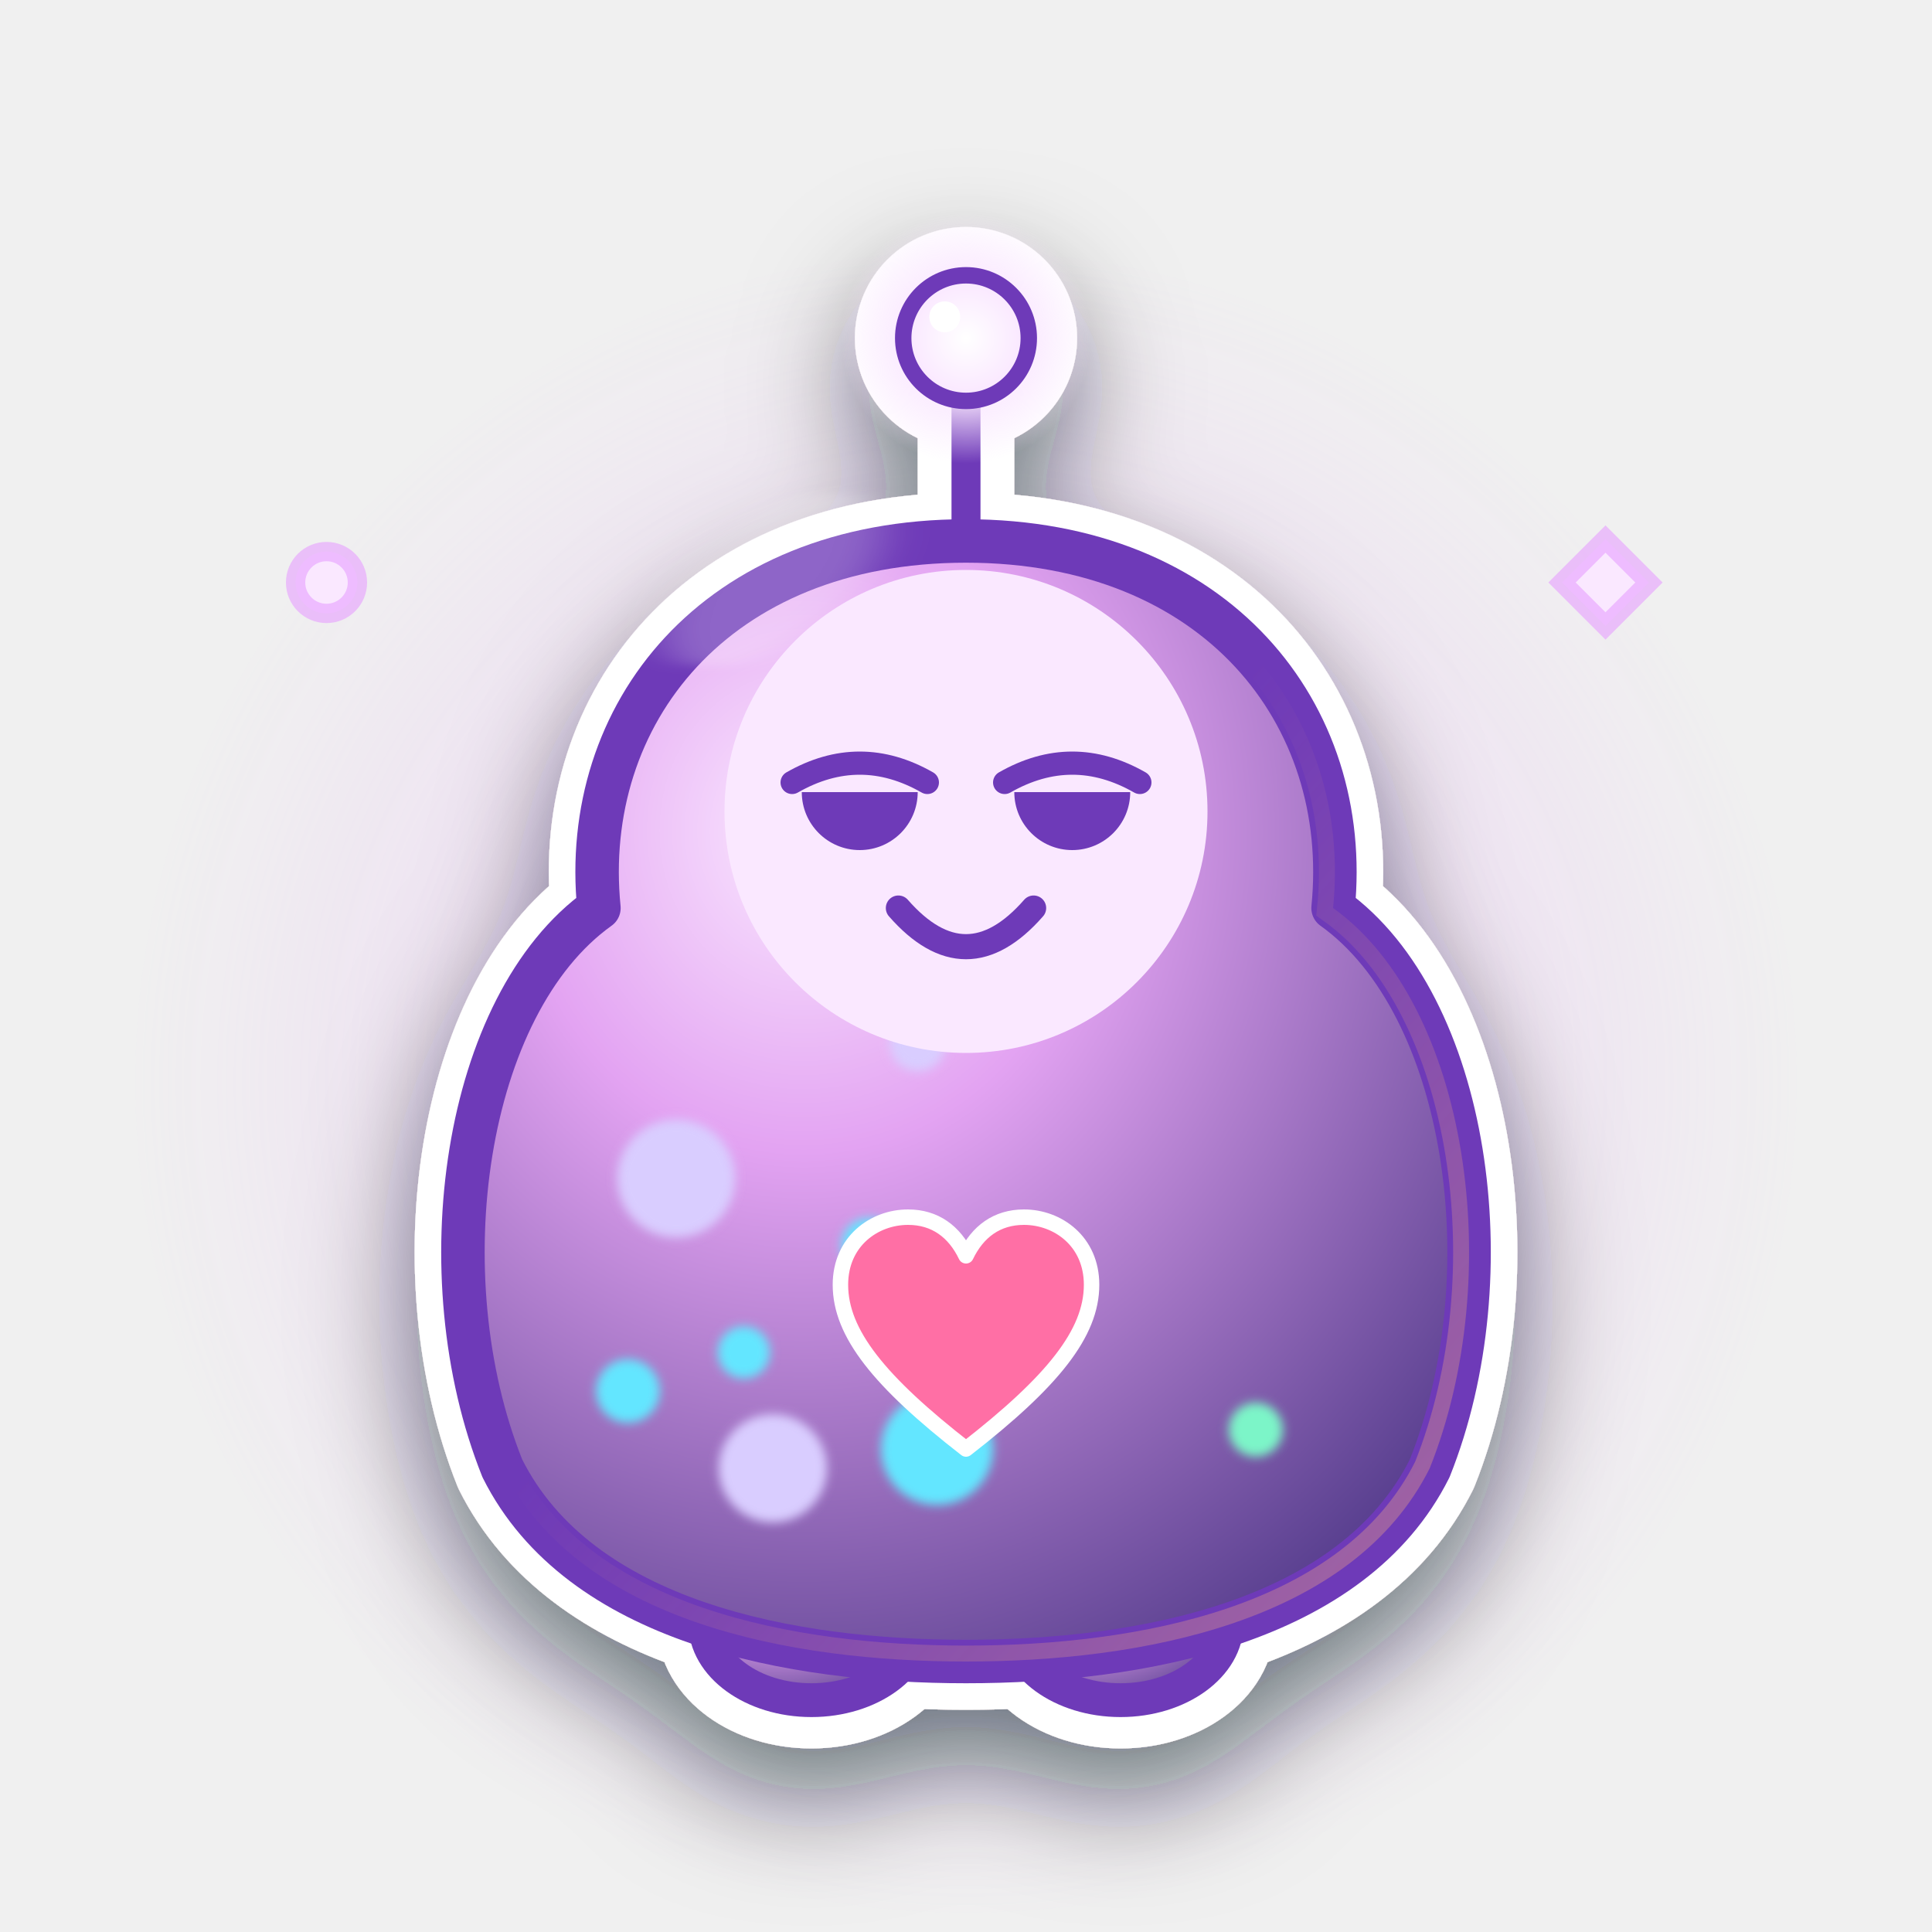
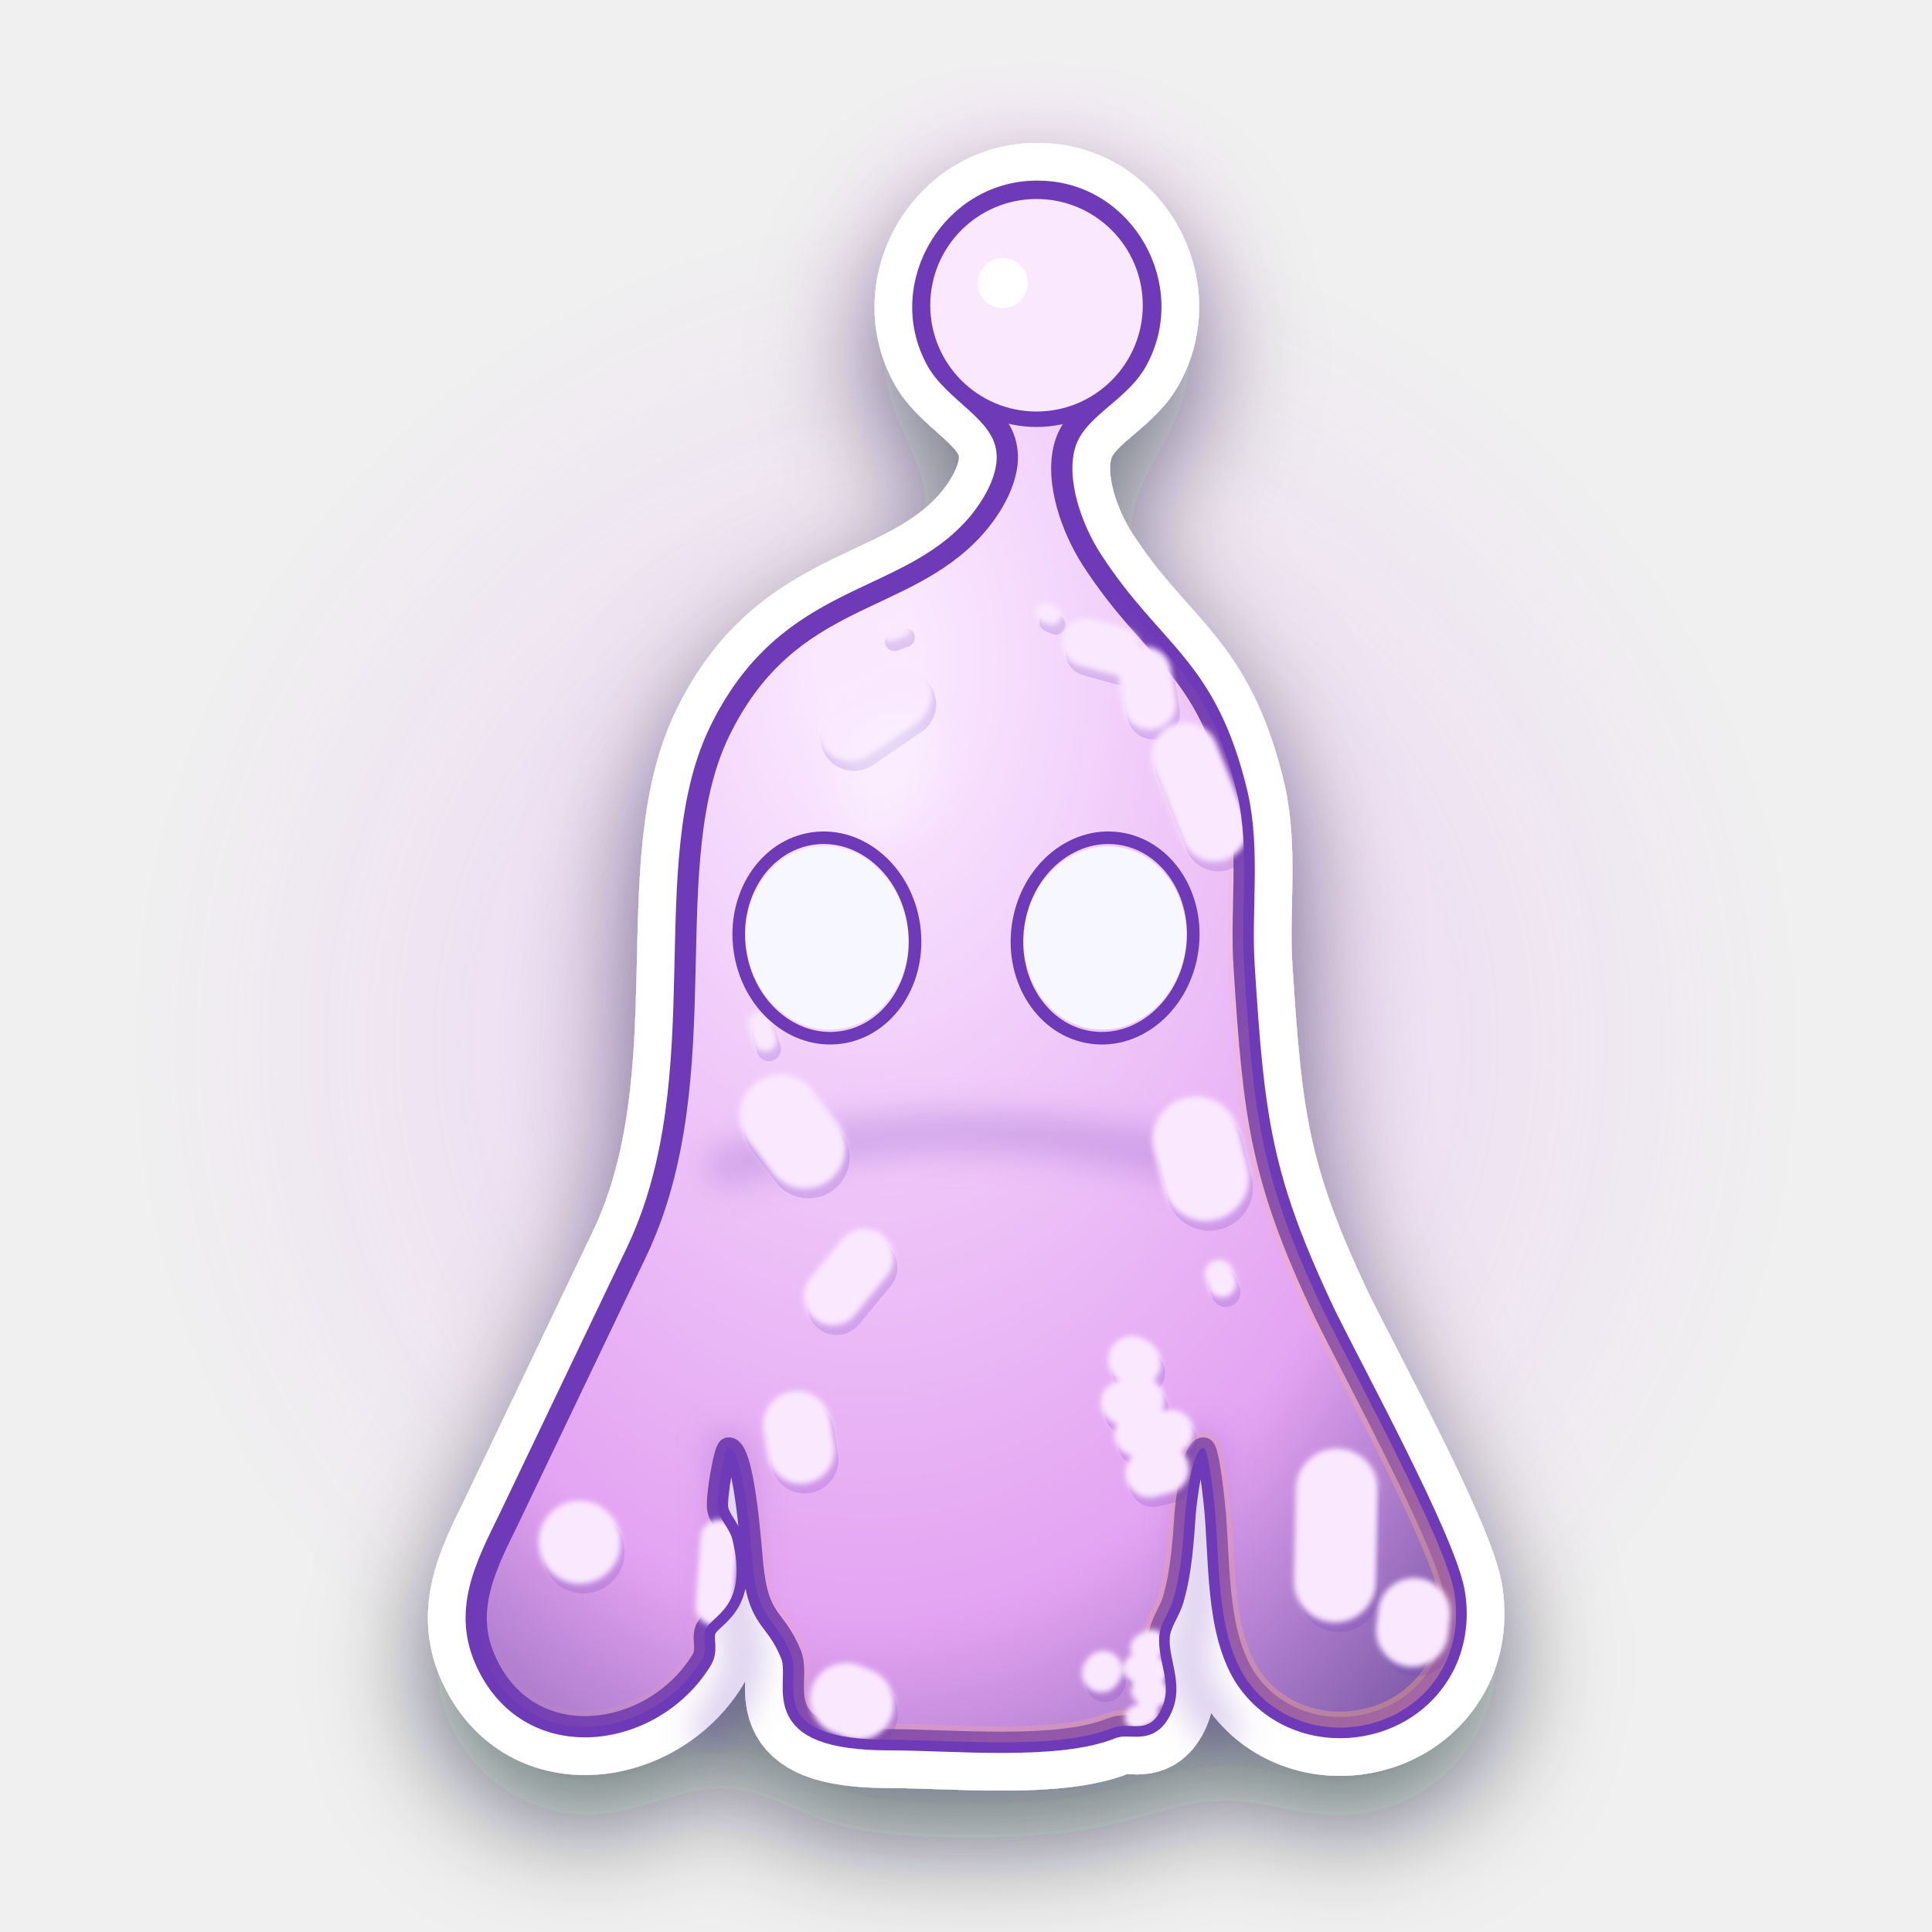
- <svg xmlns="http://www.w3.org/2000/svg" viewBox="0 0 200 200" width="160" height="160" role="img" aria-label="Arise Soul, orchid pebble with sleepy eyes" data-soul="0bc49cd4fd7217" data-detail="full">
+ <svg xmlns="http://www.w3.org/2000/svg" viewBox="0 0 200 200" width="160" height="160" role="img" aria-label="Arise Soul, orchid colour, with round button eyes and a glowing antenna orb" data-soul="0bc49cd4fd7217" data-detail="full">
  <defs>
-     <path id="s0bc49cd4fd7217-p" d="M100 56C126 56 140 74 138 94C152 104 156 132 148 152C140 168 118 172 100 172C82 172 60 168 52 152C44 132 48 104 62 94C60 74 74 56 100 56Z" />
+     <path id="s0bc49cd4fd7217-p" d="M92.2 180.1c-13.4 0-9.1-5.7-10.3-8.8c-1.7-4.2-3.4-3.2-4-9.5c-.2-2.1-.9-12.1-2.5-11.9c-.4 0-1.3 5.2-1.1 6.3c.2 1.1 1.2 2 1.5 3.1c1.8 7.3-2.3 7.9-2.8 9.5c-.3 1 .3 2-.4 3.1c-5 8.1-17.6 10-22.2 .3c-2.6-5.4-.1-10.1 2.3-15c4.4-9.2 8.8-18.4 13.2-27.6c8.7-18.3 1.7-40.4 8.8-54.3c7.1-14.1 18.7-12.5 26.1-20.6c1.9-2.1 3.9-5.4 3.4-8.3c-.6-3.9-5.5-5.8-7.3-9.2c-4.2-7.8 1.8-17.6 10.7-17.4c8.8 .1 14.4 10 10 17.7c-1.9 3.3-6.4 4.9-7.4 8.7c-1 3.7 .8 8.6 2.8 11.7c6.4 9.9 11.9 10.9 15.1 24.4c1.3 5.8 .3 12 .7 17.9c1 15.6 1.7 21.8 8.4 35.9c3 6.1 12.2 23 13.3 28.5c.5 2.6 .2 5.3-.9 7.6c-4 8.2-15.9 9-20.8 1.3c-3-4.9-2.5-12.3-3.1-17.9c-.1-.9-.6-5.7-1.1-5.7c-1.2-.1-1.8 5.6-1.9 6.6c-.2 2.9-.4 6.1-1.2 8.9c-.3 1.3-1.4 2.6-1.5 4c-.2 2.8 1.7 5.3-.1 8.1c-1.3 2-3 .7-4.8 1.4c-5.6 2.3-16.6 1.2-22.9 1.2z" />
+     <g id="s0bc49cd4fd7217-q" stroke-linecap="round">
+       <path stroke-width="2" d="M108.2 63.4l.7 .3M92.2 65.4l1.1-.4" />
+       <path stroke-width="2.5" d="M78.7 106l.5 1.6M117.7 177.8l1-.5" />
+       <path stroke-width="3" d="M126.2 131.9l.3 .9M118.5 170.6l.7-.4M117.8 172.7l1.6 .2M118.6 175l.9 .3" />
+       <path stroke-width="4" d="M74 166.3l.5-7M114 173.2l.2-.3" />
+       <path stroke-width="4.5" d="M116.2 145.2l2.1-.3M117.6 148.5l3.7-.3" />
+       <path stroke-width="5" d="M112.4 66.5l3.3 .9M117.2 140.8l.5 .3M119 152.5l1.6-.4" />
+       <path stroke-width="5.5" d="M118.5 69.7l.5 3.1" />
+       <path stroke-width="6" d="M86.2 134.2l3.3-4" />
+       <path stroke-width="7" d="M88 75.3l5-3.4M122.7 78.3l3 7.4M82.5 147.5l.4 2.6" />
+       <path stroke-width="7.5" d="M146.2 168.8l.2-1.7M87.6 175.9l1.2 .5" />
+       <path stroke-width="8.5" d="M80.8 115.5l2.5 3.3M138.2 163.7l.2-9.5M60 159.6l0 .1" />
+       <path stroke-width="9" d="M123.8 118l1 3.9" />
+     </g>
    <clipPath id="s0bc49cd4fd7217-c">
      <use href="#s0bc49cd4fd7217-p" />
    </clipPath>
-     <radialGradient id="s0bc49cd4fd7217-b" cx=".34" cy=".26" r=".95">
-       <stop offset="0" stop-color="#FAE8FF" />
-       <stop offset=".3" stop-color="#E3A3F2" />
+     <radialGradient id="s0bc49cd4fd7217-b" cx=".4" cy=".3" r="1.05">
+       <stop offset=".05" stop-color="#FAE8FF" />
+       <stop offset=".6" stop-color="#E3A3F2" />
      <stop offset="1" stop-color="#3B2A7A" />
    </radialGradient>
    <linearGradient id="s0bc49cd4fd7217-r" x2="1" y2="1">
      <stop offset=".45" stop-color="#FFB27A" stop-opacity="0" />
      <stop offset="1" stop-color="#FFB27A" stop-opacity=".4" />
    </linearGradient>
    <radialGradient id="s0bc49cd4fd7217-o">
      <stop offset="0" stop-color="#fff" />
      <stop offset=".45" stop-color="#FAE8FF" />
      <stop offset="1" stop-color="#FAE8FF" stop-opacity="0" />
    </radialGradient>
-     <g id="s0bc49cd4fd7217-s">
-       <use href="#s0bc49cd4fd7217-p" />
-       <ellipse cx="84" cy="168" rx="11" ry="8" />
-       <ellipse cx="116" cy="168" rx="11" ry="8" />
-       <path d="M100 56V40" />
-       <circle cx="100" cy="35" r="6.5" />
-     </g>
    <radialGradient id="s0bc49cd4fd7217-g">
      <stop offset="0" stop-color="#E69EFF" stop-opacity=".55" />
      <stop offset=".55" stop-color="#E69EFF" stop-opacity=".18" />
      <stop offset="1" stop-color="#E69EFF" stop-opacity="0" />
    </radialGradient>
-     <filter id="s0bc49cd4fd7217-d" x="-.25" y="-.25" width="1.5" height="1.6">
+     <filter id="s0bc49cd4fd7217-d" x="-.3" y="-.2" width="1.6" height="1.45">
      <feDropShadow dx="0" dy="5" stdDeviation="5.8" flood-color="#05081E" flood-opacity="0.55" />
    </filter>
-     <filter id="s0bc49cd4fd7217-h" x="-.3" y="-.6" width="1.6" height="2.2">
+     <filter id="s0bc49cd4fd7217-h" x="-.5" y="-.5" width="2" height="2">
      <feGaussianBlur stdDeviation="1.7" />
    </filter>
    <filter id="s0bc49cd4fd7217-k">
-       <feGaussianBlur stdDeviation=".5" />
+       <feGaussianBlur stdDeviation=".3" />
    </filter>
  </defs>
-   <circle cx="100" cy="112" r="86" fill="url(#s0bc49cd4fd7217-g)">
+   <circle cx="100" cy="108" r="86" fill="url(#s0bc49cd4fd7217-g)">
    <animate attributeName="opacity" values=".78;1;.78" dur="4.8s" begin="-0.8s" repeatCount="indefinite" />
  </circle>
-   <circle cx="33.8" cy="60.3" r="3.2" fill="#FAE8FF" stroke="#E69EFF" stroke-width="2" stroke-opacity=".6" />
-   <path d="M166.2 55.8L170.7 60.3L166.2 64.8L161.7 60.3Z" fill="#FAE8FF" stroke="#E69EFF" stroke-width="2" stroke-opacity=".6" />
-   <use href="#s0bc49cd4fd7217-s" fill="#fff" stroke="#fff" stroke-width="10" stroke-linejoin="round" filter="url(#s0bc49cd4fd7217-d)" />
-   <ellipse cx="84" cy="168" rx="11" ry="8" fill="url(#s0bc49cd4fd7217-b)" stroke="#6E3AB8" stroke-width="3.5" />
-   <ellipse cx="116" cy="168" rx="11" ry="8" fill="url(#s0bc49cd4fd7217-b)" stroke="#6E3AB8" stroke-width="3.5" />
-   <use href="#s0bc49cd4fd7217-p" fill="url(#s0bc49cd4fd7217-b)" stroke="#6E3AB8" stroke-width="4.5" stroke-linejoin="round" />
-   <g clip-path="url(#s0bc49cd4fd7217-c)" filter="url(#s0bc49cd4fd7217-k)">
-     <g fill="#7CF5C8">
-       <circle cx="102" cy="65" r="2.8" />
-       <circle cx="91" cy="82" r="5.7" />
-       <circle cx="130" cy="148" r="2.8" />
-     </g>
-     <g fill="#63E6FF">
-       <circle cx="65" cy="144" r="3.3" />
-       <circle cx="90" cy="129" r="2.9" />
-       <circle cx="77" cy="140" r="2.7" />
-       <circle cx="97" cy="150" r="5.8" />
-     </g>
-     <g fill="#D9CDFF">
-       <circle cx="95" cy="108" r="2.9" />
-       <circle cx="70" cy="122" r="6.1" />
-       <circle cx="85" cy="77" r="6.4" />
-       <circle cx="80" cy="152" r="5.6" />
-     </g>
+   <circle cx="107.3" cy="31.6" r="26" fill="url(#s0bc49cd4fd7217-o)" />
+   <use href="#s0bc49cd4fd7217-p" fill="#fff" stroke="#fff" stroke-width="10" stroke-linejoin="round" filter="url(#s0bc49cd4fd7217-d)" />
+   <use href="#s0bc49cd4fd7217-p" fill="url(#s0bc49cd4fd7217-b)" stroke="#6E3AB8" stroke-width="2.2" stroke-linejoin="round" />
+   <use href="#s0bc49cd4fd7217-p" fill="none" stroke="url(#s0bc49cd4fd7217-r)" stroke-width="3.3" clip-path="url(#s0bc49cd4fd7217-c)" />
+   <path d="M75.1 120.7c16.6-4.6 33.2-4.6 49.8 0M75.4 150c1.1 4.9 .2 10.4 .5 15.4c.2 2.2 1.4 4.6 1.1 6.8c-.4 2.2-1.8 5.1-3.4 6.7M124.6 150c-1.1 4.9-.2 10.4-.5 15.4c-.2 2.2-1.4 4.6-1.1 6.8c.4 2.2 1.8 5.1 3.4 6.7" fill="none" stroke="#6E3AB8" stroke-width="4" stroke-linecap="round" opacity=".25" filter="url(#s0bc49cd4fd7217-h)" />
+   <g clip-path="url(#s0bc49cd4fd7217-c)">
+     <use href="#s0bc49cd4fd7217-q" stroke="#6E3AB8" opacity=".2" transform="translate(.4 1)" />
+     <use href="#s0bc49cd4fd7217-q" stroke="#FAE8FF" filter="url(#s0bc49cd4fd7217-k)" />
  </g>
-   <use href="#s0bc49cd4fd7217-p" fill="none" stroke="url(#s0bc49cd4fd7217-r)" stroke-width="3.3" clip-path="url(#s0bc49cd4fd7217-c)" />
-   <ellipse cx="80" cy="60" rx="13" ry="6.5" transform="rotate(-34 80 60)" fill="#fff" opacity=".22" filter="url(#s0bc49cd4fd7217-h)" />
-   <circle cx="100" cy="84" r="25" fill="#FAE8FF" />
-   <path d="M100 150C91 143 87 138 87 133C87 128.5 90.5 126 94 126C96.8 126 98.8 127.5 100 130C101.2 127.5 103.2 126 106 126C109.5 126 113 128.5 113 133C113 138 109 143 100 150Z" fill="#FF6FA5" stroke="#fff" stroke-width="1.6" stroke-linejoin="round" />
-   <path d="M100 56V40" stroke="#6E3AB8" stroke-width="3" stroke-linecap="round" />
-   <circle cx="100" cy="35" r="13" fill="url(#s0bc49cd4fd7217-o)" />
-   <circle cx="100" cy="35" r="6.5" fill="none" stroke="#6E3AB8" stroke-width="1.7" />
-   <circle cx="97.8" cy="32.8" r="1.6" fill="#fff" />
-   <path d="M83 82A6 6 0 0 0 95 82Z" fill="#6E3AB8" />
-   <path d="M82 81Q89 77 96 81" fill="none" stroke="#6E3AB8" stroke-width="2.4" stroke-linecap="round" />
-   <path d="M105 82A6 6 0 0 0 117 82Z" fill="#6E3AB8" />
-   <path d="M104 81Q111 77 118 81" fill="none" stroke="#6E3AB8" stroke-width="2.4" stroke-linecap="round" />
-   <path d="M93 94Q100 102 107 94" fill="none" stroke="#6E3AB8" stroke-width="2.6" stroke-linecap="round" />
+   <ellipse cx="92" cy="80.3" rx="7.2" ry="4.8" transform="rotate(-70 92 80.3)" fill="#fff" opacity=".3" filter="url(#s0bc49cd4fd7217-h)" />
+   <g id="s0bc49cd4fd7217-e" transform="translate(85.6 97.1) rotate(82)">
+     <ellipse rx="9.5" ry="8.4" fill="#F7F8FF" />
+     <ellipse rx="10.4" ry="9.1" fill="none" stroke="#6E3AB8" stroke-width="1.3" />
+   </g>
+   <use href="#s0bc49cd4fd7217-e" transform="matrix(-1 0 0 1 200 0)" />
+   <circle cx="107.3" cy="31.6" r="11.8" fill="#FAE8FF" stroke="#6E3AB8" stroke-width="1.6" />
+   <circle cx="103.8" cy="29.3" r="2.6" fill="#fff" />
</svg>
